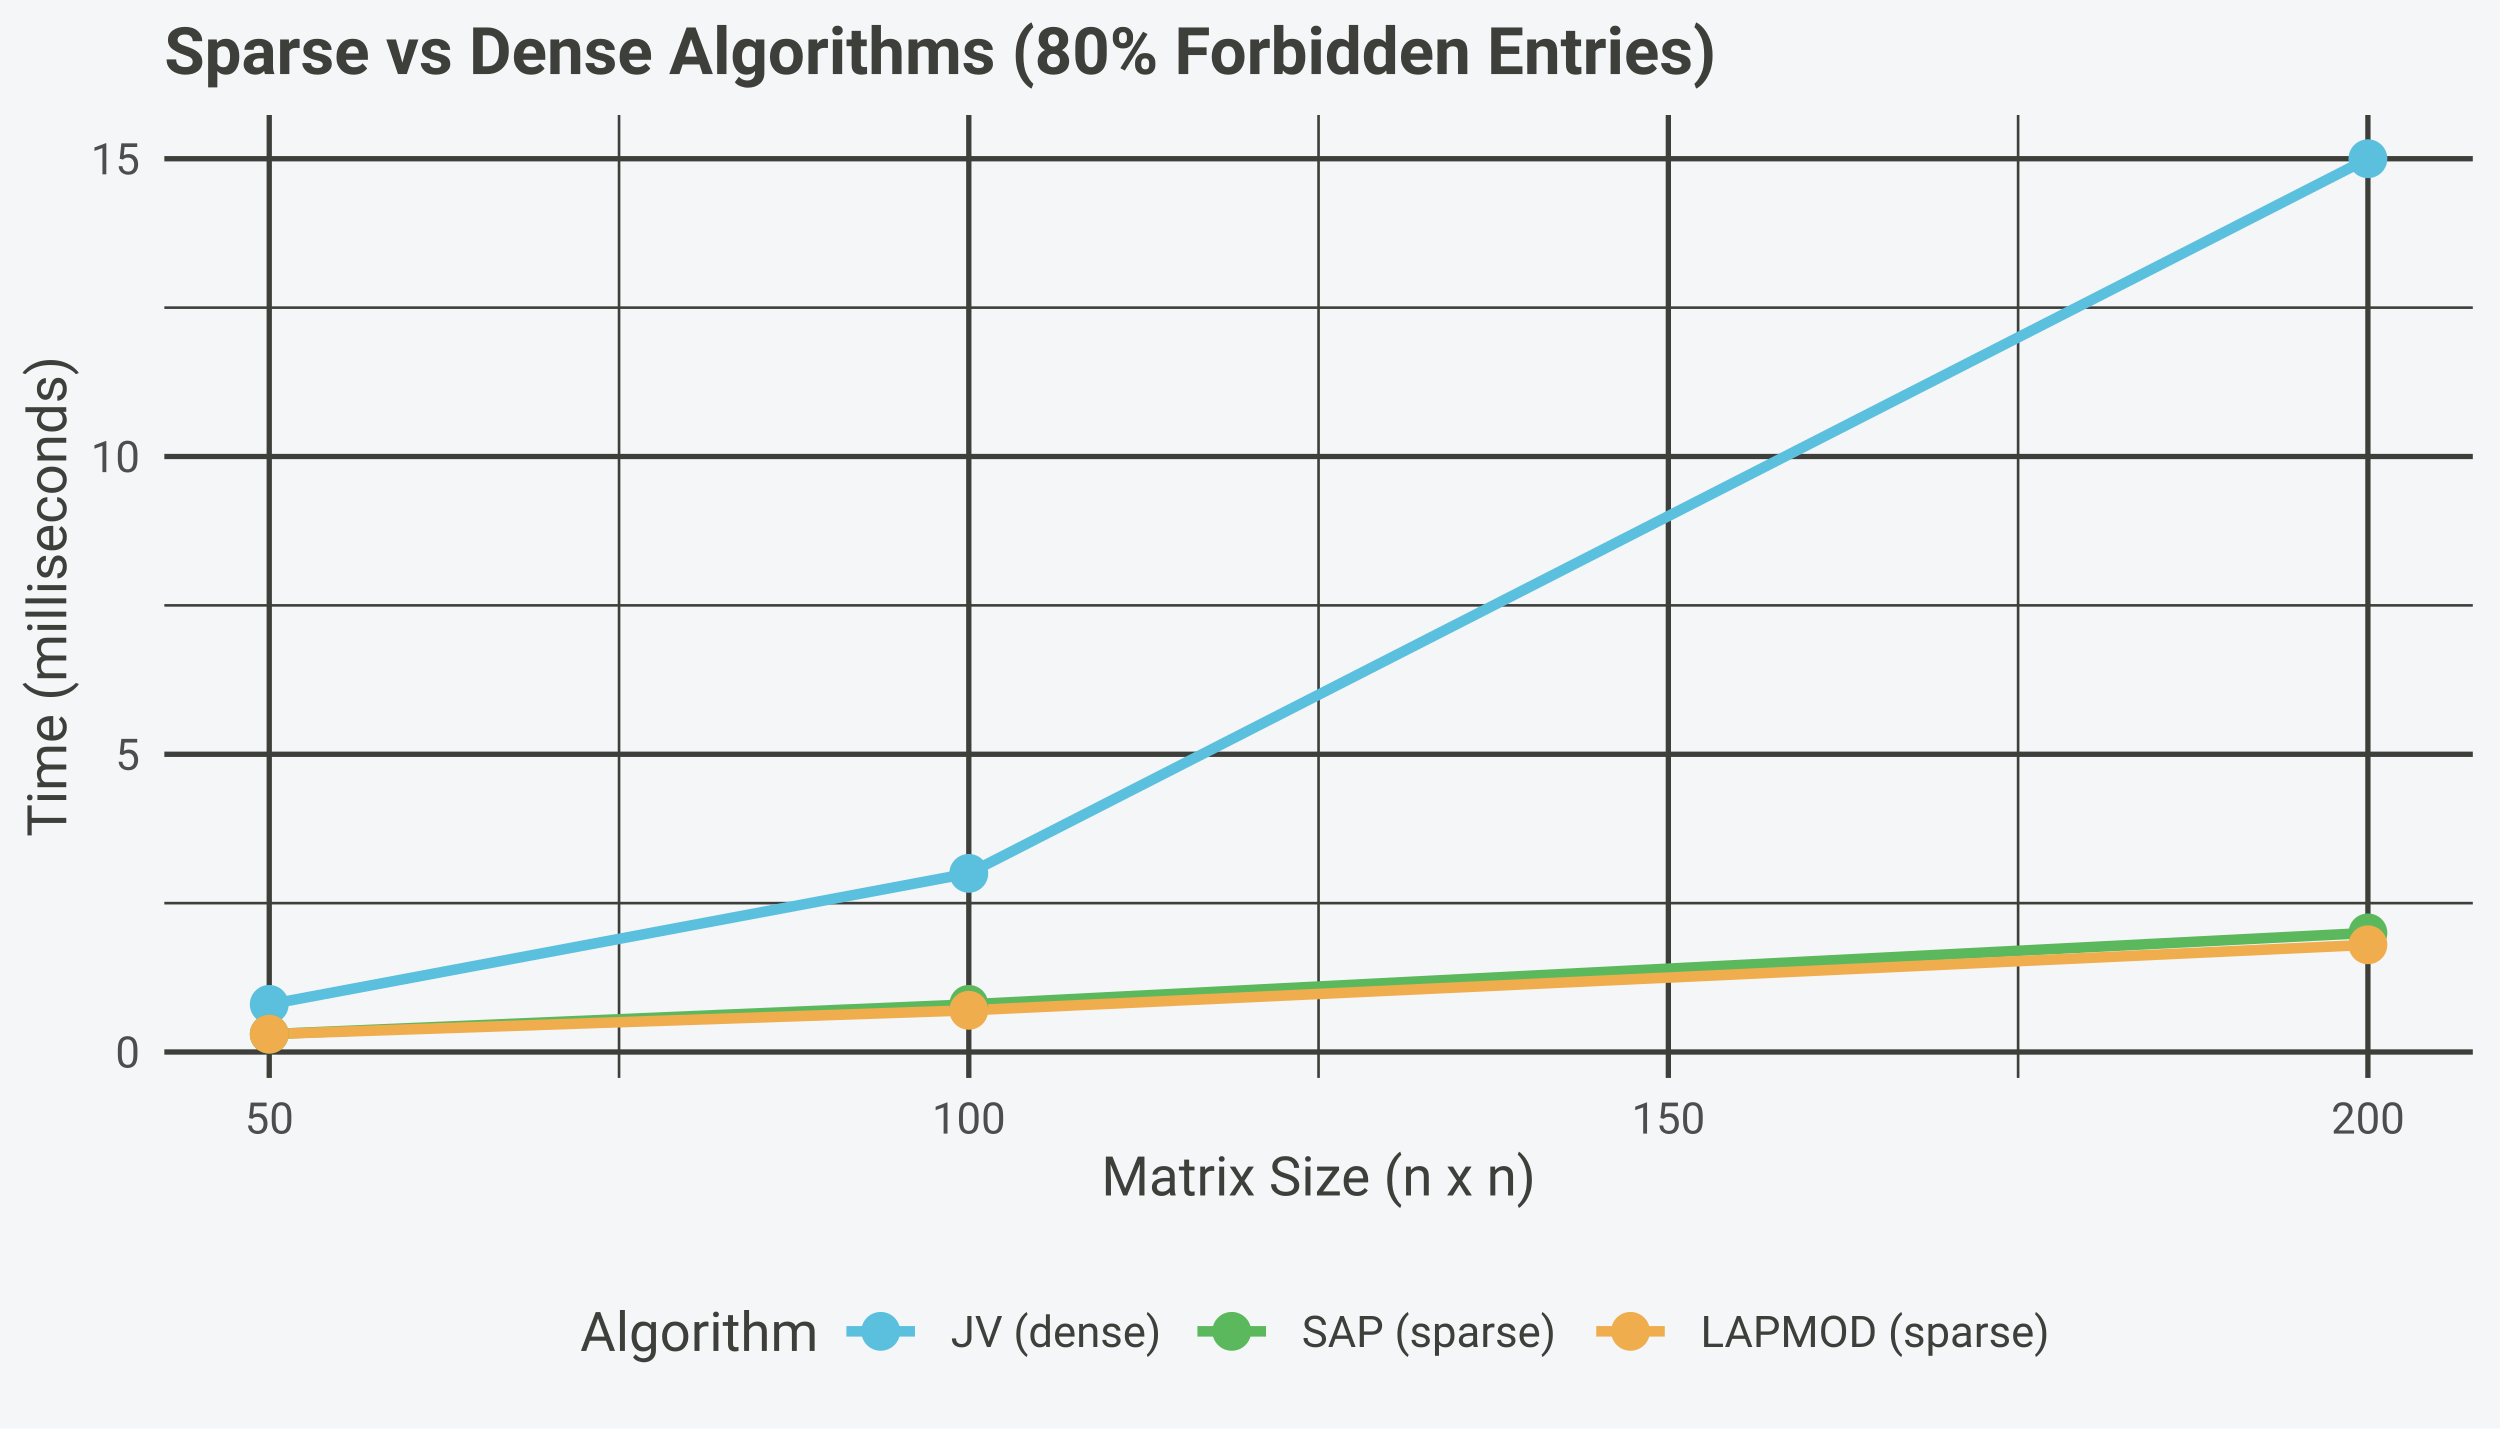
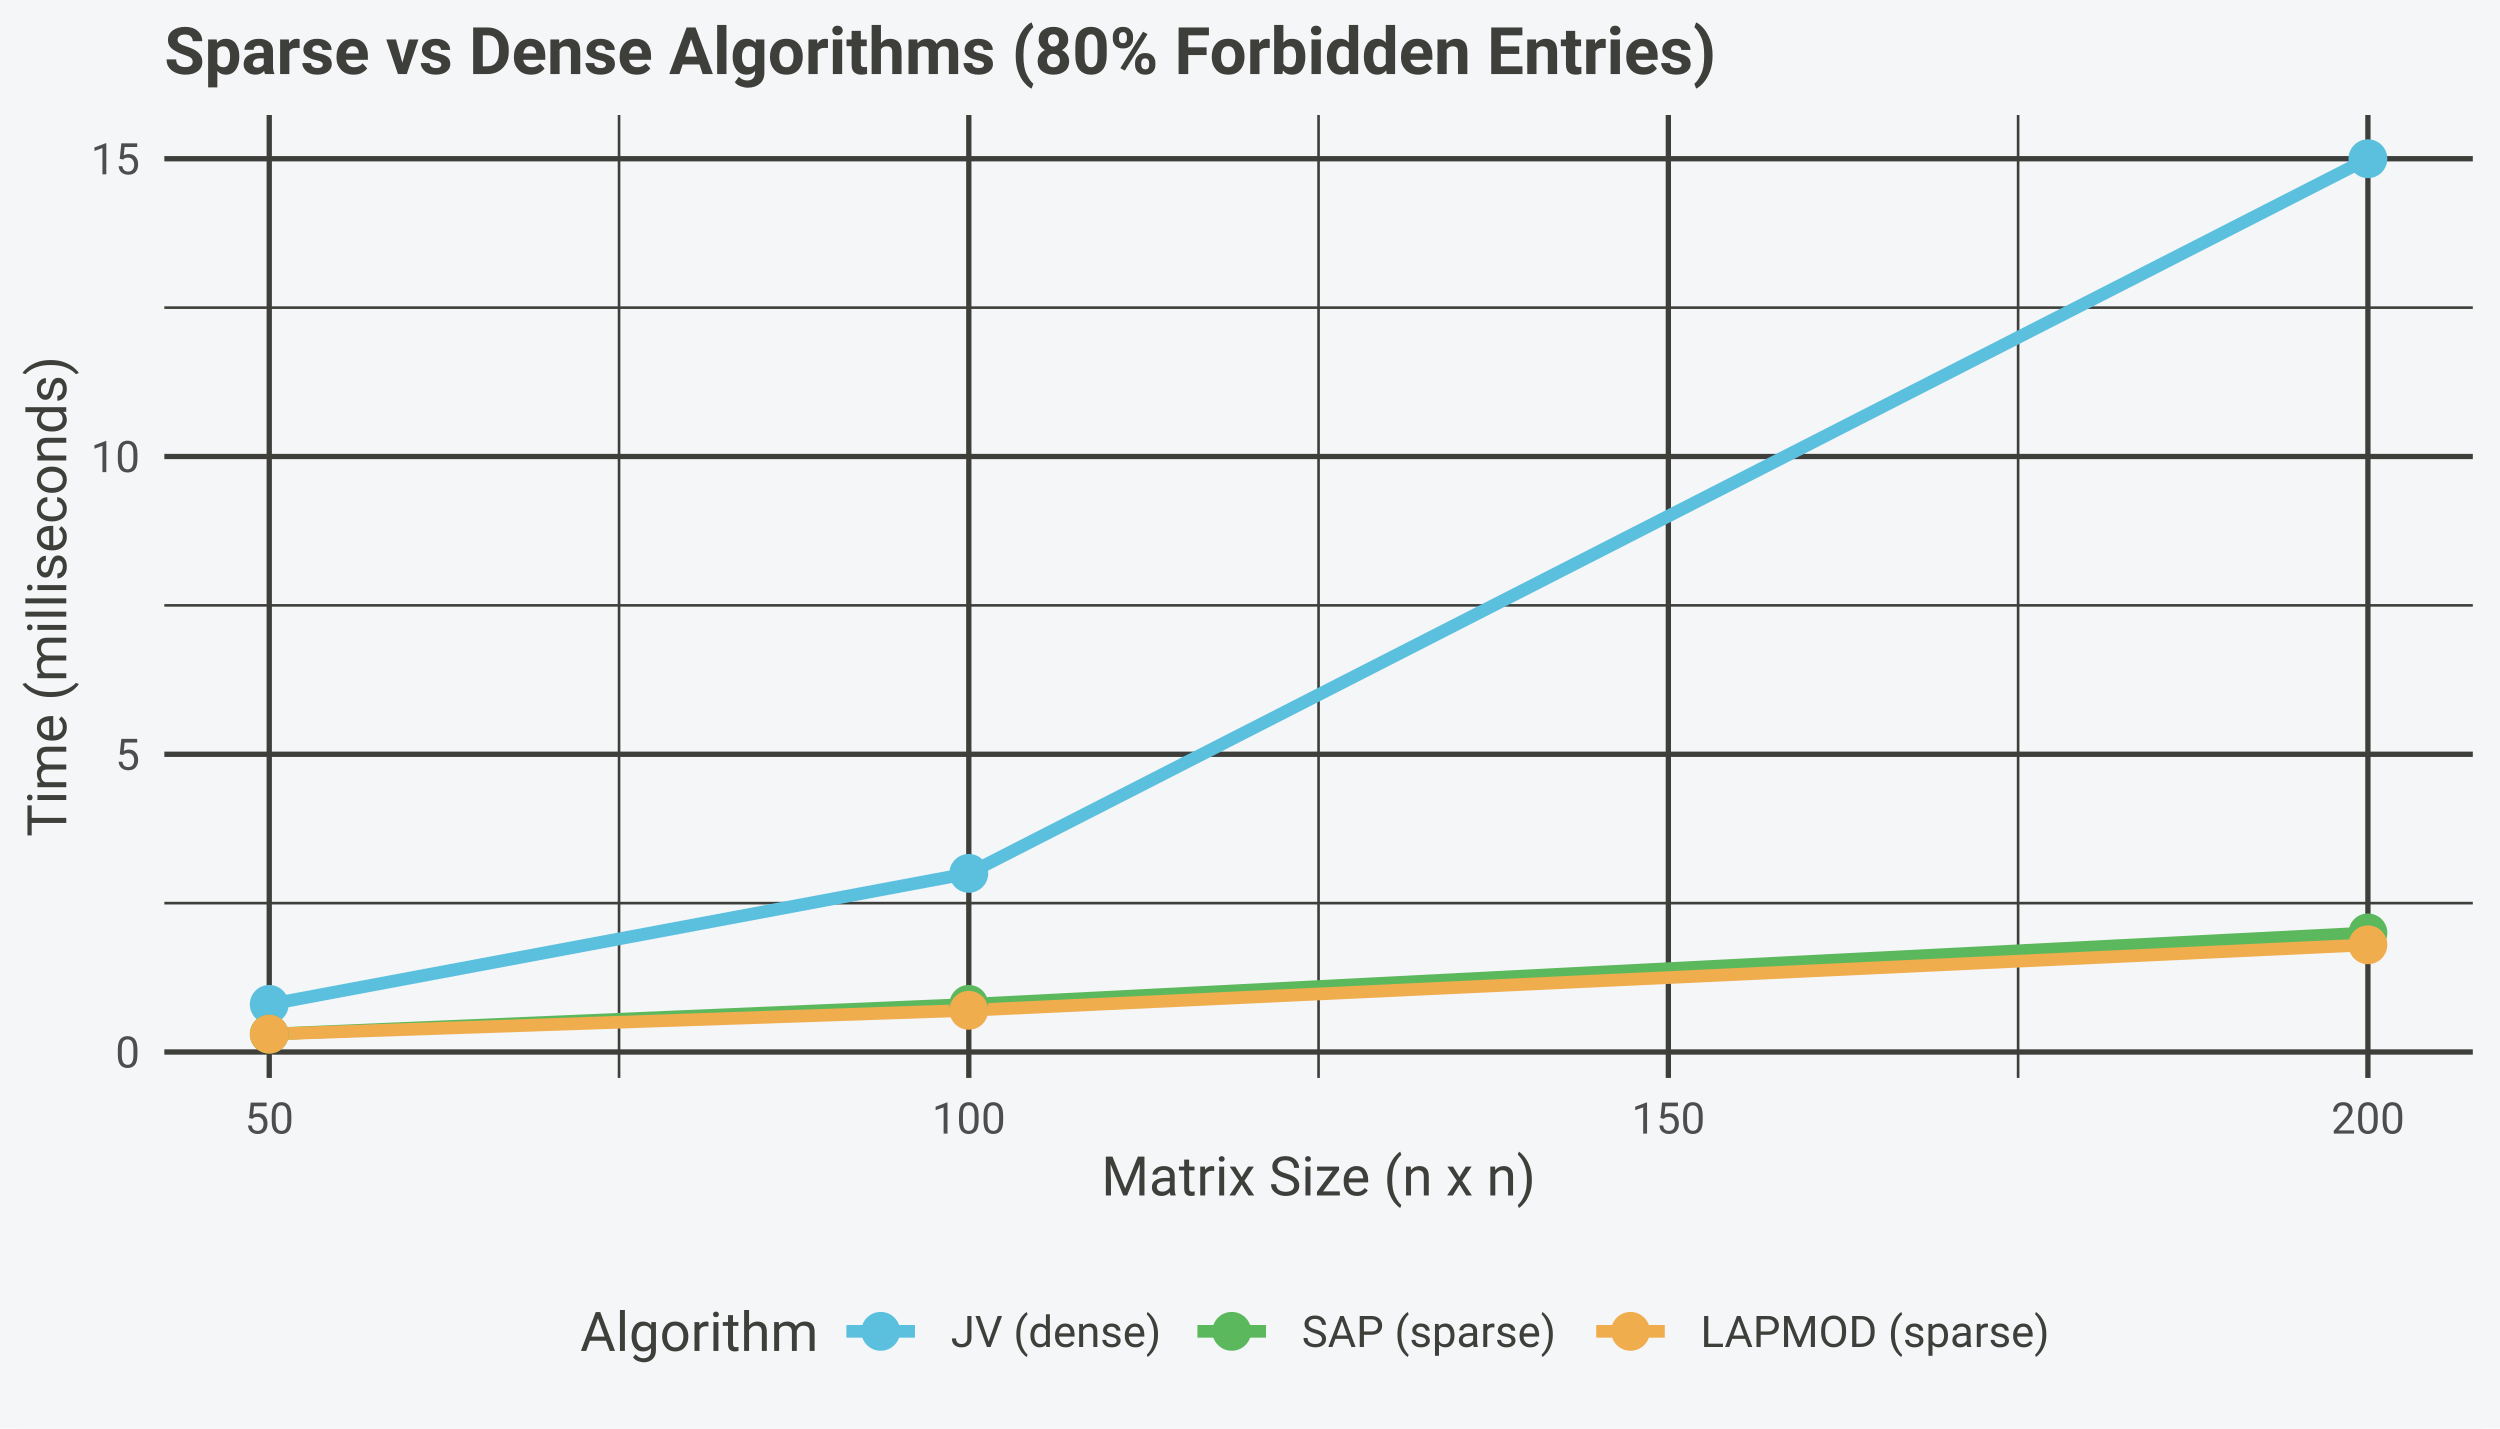
<svg xmlns="http://www.w3.org/2000/svg" width="504.00pt" height="288.00pt" viewBox="0 0 504.00 288.00">
  <g class="svglite">
    <defs>
      <style type="text/css">
    /* theme-aware-processed */
    .svglite line, .svglite polyline, .svglite polygon, .svglite path, .svglite circle {
      fill: none;
      stroke: #3E3F3A;
      stroke-linecap: round;
      stroke-linejoin: round;
      stroke-miterlimit: 10.00;
    }
    .svglite &gt; g &gt; rect {
      fill: none;
      stroke: #3E3F3A;
      stroke-linecap: round;
      stroke-linejoin: round;
      stroke-miterlimit: 10.00;
    }
    .svglite text {
      white-space: pre;
      fill: #3E3F3A;
    }
    .svglite g.glyphgroup path {
      fill: inherit;
      stroke: none;
    }
  </style>
    </defs>
    <rect width="100%" height="100%" style="stroke: none; fill: #F5F6F8;" />
    <defs>
      <clipPath id="cpMC4wMHw1MDQuMDB8MC4wMHwyODguMDA=">
        <rect x="0.00" y="0.00" width="504.00" height="288.00" />
      </clipPath>
    </defs>
    <g clip-path="url(#cpMC4wMHw1MDQuMDB8MC4wMHwyODguMDA=)">
      <rect rx="4" x="0.00" y="0.00" width="504.00" height="288.00" style="stroke-width: 1.07; stroke: none; fill: #F5F6F8;" />
    </g>
    <defs>
      <clipPath id="cpMzMuMTN8NDk4LjUyfDIzLjE4fDIxNy4zMQ==">
        <rect x="33.13" y="23.18" width="465.39" height="194.13" />
      </clipPath>
    </defs>
    <g clip-path="url(#cpMzMuMTN8NDk4LjUyfDIzLjE4fDIxNy4zMQ==)">
      <polyline points="33.13,182.07 498.52,182.07 " style="stroke-width: 0.53; stroke: #3E3F3A; stroke-linecap: butt;" />
      <polyline points="33.13,122.04 498.52,122.04 " style="stroke-width: 0.53; stroke: #3E3F3A; stroke-linecap: butt;" />
      <polyline points="33.13,62.02 498.52,62.02 " style="stroke-width: 0.53; stroke: #3E3F3A; stroke-linecap: butt;" />
      <polyline points="124.80,217.31 124.80,23.18 " style="stroke-width: 0.53; stroke: #3E3F3A; stroke-linecap: butt;" />
      <polyline points="265.82,217.31 265.82,23.18 " style="stroke-width: 0.53; stroke: #3E3F3A; stroke-linecap: butt;" />
      <polyline points="406.85,217.31 406.85,23.18 " style="stroke-width: 0.53; stroke: #3E3F3A; stroke-linecap: butt;" />
      <polyline points="33.13,212.08 498.52,212.08 " style="stroke-width: 1.07; stroke: #3E3F3A; stroke-linecap: butt;" />
      <polyline points="33.13,152.06 498.52,152.06 " style="stroke-width: 1.07; stroke: #3E3F3A; stroke-linecap: butt;" />
      <polyline points="33.13,92.03 498.52,92.03 " style="stroke-width: 1.07; stroke: #3E3F3A; stroke-linecap: butt;" />
      <polyline points="33.13,32.00 498.52,32.00 " style="stroke-width: 1.07; stroke: #3E3F3A; stroke-linecap: butt;" />
      <polyline points="54.28,217.31 54.28,23.18 " style="stroke-width: 1.07; stroke: #3E3F3A; stroke-linecap: butt;" />
      <polyline points="195.31,217.31 195.31,23.18 " style="stroke-width: 1.07; stroke: #3E3F3A; stroke-linecap: butt;" />
      <polyline points="336.34,217.31 336.34,23.18 " style="stroke-width: 1.07; stroke: #3E3F3A; stroke-linecap: butt;" />
      <polyline points="477.37,217.31 477.37,23.18 " style="stroke-width: 1.07; stroke: #3E3F3A; stroke-linecap: butt;" />
-       <polyline points="54.28,202.48 195.31,176.07 477.37,32.00 " style="stroke-width: 2.13; stroke: #5BC0DE; stroke-linecap: butt;" />
-       <polyline points="54.28,208.48 195.31,202.48 477.37,188.07 " style="stroke-width: 2.13; stroke: #5CB85C; stroke-linecap: butt;" />
-       <polyline points="54.28,208.48 195.31,203.68 477.37,190.47 " style="stroke-width: 2.13; stroke: #F0AD4E; stroke-linecap: butt;" />
+       <polyline points="54.28,202.48 195.31,176.07 477.37,32.00 " style="stroke-width: 2.56; stroke: #5BC0DE; stroke-linecap: butt;" />
+       <polyline points="54.28,208.48 195.31,202.48 477.37,188.07 " style="stroke-width: 2.56; stroke: #5CB85C; stroke-linecap: butt;" />
+       <polyline points="54.28,208.48 195.31,203.68 477.37,190.47 " style="stroke-width: 2.56; stroke: #F0AD4E; stroke-linecap: butt;" />
      <circle cx="54.28" cy="202.48" r="3.56" style="stroke-width: 0.71; stroke: #5BC0DE; fill: #5BC0DE;" />
      <circle cx="54.28" cy="208.48" r="3.56" style="stroke-width: 0.71; stroke: #5CB85C; fill: #5CB85C;" />
      <circle cx="54.28" cy="208.48" r="3.56" style="stroke-width: 0.71; stroke: #F0AD4E; fill: #F0AD4E;" />
      <circle cx="195.31" cy="176.07" r="3.56" style="stroke-width: 0.71; stroke: #5BC0DE; fill: #5BC0DE;" />
      <circle cx="195.31" cy="202.48" r="3.56" style="stroke-width: 0.71; stroke: #5CB85C; fill: #5CB85C;" />
      <circle cx="195.31" cy="203.68" r="3.56" style="stroke-width: 0.71; stroke: #F0AD4E; fill: #F0AD4E;" />
      <circle cx="477.37" cy="32.00" r="3.56" style="stroke-width: 0.71; stroke: #5BC0DE; fill: #5BC0DE;" />
      <circle cx="477.37" cy="188.07" r="3.56" style="stroke-width: 0.71; stroke: #5CB85C; fill: #5CB85C;" />
      <circle cx="477.37" cy="190.47" r="3.56" style="stroke-width: 0.71; stroke: #F0AD4E; fill: #F0AD4E;" />
    </g>
    <g clip-path="url(#cpMC4wMHw1MDQuMDB8MC4wMHwyODguMDA=)">
      <text x="28.20" y="215.23" text-anchor="end" style="font-size: 8.80px;fill: #4D4D4D; font-family: &quot;Roboto&quot;, -apple-system, BlinkMacSystemFont, &quot;Segoe UI&quot;, system-ui, sans-serif;" textLength="4.89px" lengthAdjust="spacingAndGlyphs">0</text>
      <text x="28.20" y="155.21" text-anchor="end" style="font-size: 8.80px;fill: #4D4D4D; font-family: &quot;Roboto&quot;, -apple-system, BlinkMacSystemFont, &quot;Segoe UI&quot;, system-ui, sans-serif;" textLength="4.89px" lengthAdjust="spacingAndGlyphs">5</text>
      <text x="28.20" y="95.18" text-anchor="end" style="font-size: 8.80px;fill: #4D4D4D; font-family: &quot;Roboto&quot;, -apple-system, BlinkMacSystemFont, &quot;Segoe UI&quot;, system-ui, sans-serif;" textLength="9.78px" lengthAdjust="spacingAndGlyphs">10</text>
      <text x="28.20" y="35.15" text-anchor="end" style="font-size: 8.80px;fill: #4D4D4D; font-family: &quot;Roboto&quot;, -apple-system, BlinkMacSystemFont, &quot;Segoe UI&quot;, system-ui, sans-serif;" textLength="9.78px" lengthAdjust="spacingAndGlyphs">15</text>
      <text x="54.28" y="228.54" text-anchor="middle" style="font-size: 8.80px;fill: #4D4D4D; font-family: &quot;Roboto&quot;, -apple-system, BlinkMacSystemFont, &quot;Segoe UI&quot;, system-ui, sans-serif;" textLength="9.78px" lengthAdjust="spacingAndGlyphs">50</text>
      <text x="195.31" y="228.54" text-anchor="middle" style="font-size: 8.80px;fill: #4D4D4D; font-family: &quot;Roboto&quot;, -apple-system, BlinkMacSystemFont, &quot;Segoe UI&quot;, system-ui, sans-serif;" textLength="14.67px" lengthAdjust="spacingAndGlyphs">100</text>
      <text x="336.34" y="228.54" text-anchor="middle" style="font-size: 8.80px;fill: #4D4D4D; font-family: &quot;Roboto&quot;, -apple-system, BlinkMacSystemFont, &quot;Segoe UI&quot;, system-ui, sans-serif;" textLength="14.67px" lengthAdjust="spacingAndGlyphs">150</text>
      <text x="477.37" y="228.54" text-anchor="middle" style="font-size: 8.80px;fill: #4D4D4D; font-family: &quot;Roboto&quot;, -apple-system, BlinkMacSystemFont, &quot;Segoe UI&quot;, system-ui, sans-serif;" textLength="14.67px" lengthAdjust="spacingAndGlyphs">200</text>
      <text x="265.82" y="241.00" text-anchor="middle" style="font-size: 11.00px; font-family: &quot;Roboto&quot;, -apple-system, BlinkMacSystemFont, &quot;Segoe UI&quot;, system-ui, sans-serif;" textLength="88.66px" lengthAdjust="spacingAndGlyphs">Matrix Size (n x n)</text>
      <text transform="translate(13.36,120.24) rotate(-90)" text-anchor="middle" style="font-size: 11.00px; font-family: &quot;Roboto&quot;, -apple-system, BlinkMacSystemFont, &quot;Segoe UI&quot;, system-ui, sans-serif;" textLength="94.31px" lengthAdjust="spacingAndGlyphs">Time (milliseconds)</text>
      <text x="116.96" y="272.34" style="font-size: 11.00px; font-family: &quot;Roboto&quot;, -apple-system, BlinkMacSystemFont, &quot;Segoe UI&quot;, system-ui, sans-serif;" textLength="46.47px" lengthAdjust="spacingAndGlyphs">Algorithm</text>
-       <line x1="170.63" y1="268.40" x2="184.46" y2="268.40" style="stroke-width: 2.13; stroke: #5BC0DE; stroke-linecap: butt;" />
+       <line x1="170.63" y1="268.40" x2="184.46" y2="268.40" style="stroke-width: 2.56; stroke: #5BC0DE; stroke-linecap: butt;" />
      <circle cx="177.55" cy="268.40" r="3.56" style="stroke-width: 0.71; stroke: #5BC0DE; fill: #5BC0DE;" />
-       <line x1="241.40" y1="268.40" x2="255.23" y2="268.40" style="stroke-width: 2.13; stroke: #5CB85C; stroke-linecap: butt;" />
+       <line x1="241.40" y1="268.40" x2="255.23" y2="268.40" style="stroke-width: 2.56; stroke: #5CB85C; stroke-linecap: butt;" />
      <circle cx="248.32" cy="268.40" r="3.56" style="stroke-width: 0.71; stroke: #5CB85C; fill: #5CB85C;" />
-       <line x1="321.80" y1="268.40" x2="335.62" y2="268.40" style="stroke-width: 2.13; stroke: #F0AD4E; stroke-linecap: butt;" />
+       <line x1="321.80" y1="268.40" x2="335.62" y2="268.40" style="stroke-width: 2.56; stroke: #F0AD4E; stroke-linecap: butt;" />
      <circle cx="328.71" cy="268.40" r="3.56" style="stroke-width: 0.71; stroke: #F0AD4E; fill: #F0AD4E;" />
      <text x="191.67" y="271.55" style="font-size: 8.80px; font-family: &quot;Roboto&quot;, -apple-system, BlinkMacSystemFont, &quot;Segoe UI&quot;, system-ui, sans-serif;" textLength="42.53px" lengthAdjust="spacingAndGlyphs">JV (dense)</text>
      <text x="262.44" y="271.55" style="font-size: 8.80px; font-family: &quot;Roboto&quot;, -apple-system, BlinkMacSystemFont, &quot;Segoe UI&quot;, system-ui, sans-serif;" textLength="52.16px" lengthAdjust="spacingAndGlyphs">SAP (sparse)</text>
      <text x="342.83" y="271.55" style="font-size: 8.80px; font-family: &quot;Roboto&quot;, -apple-system, BlinkMacSystemFont, &quot;Segoe UI&quot;, system-ui, sans-serif;" textLength="71.86px" lengthAdjust="spacingAndGlyphs">LAPMOD (sparse)</text>
      <text x="33.13" y="14.93" style="font-size: 13.20px; font-weight: bold; font-family: &quot;Roboto&quot;, -apple-system, BlinkMacSystemFont, &quot;Segoe UI&quot;, system-ui, sans-serif;" textLength="333.58px" lengthAdjust="spacingAndGlyphs">Sparse vs Dense Algorithms (80% Forbidden Entries)</text>
    </g>
  </g>
</svg>
